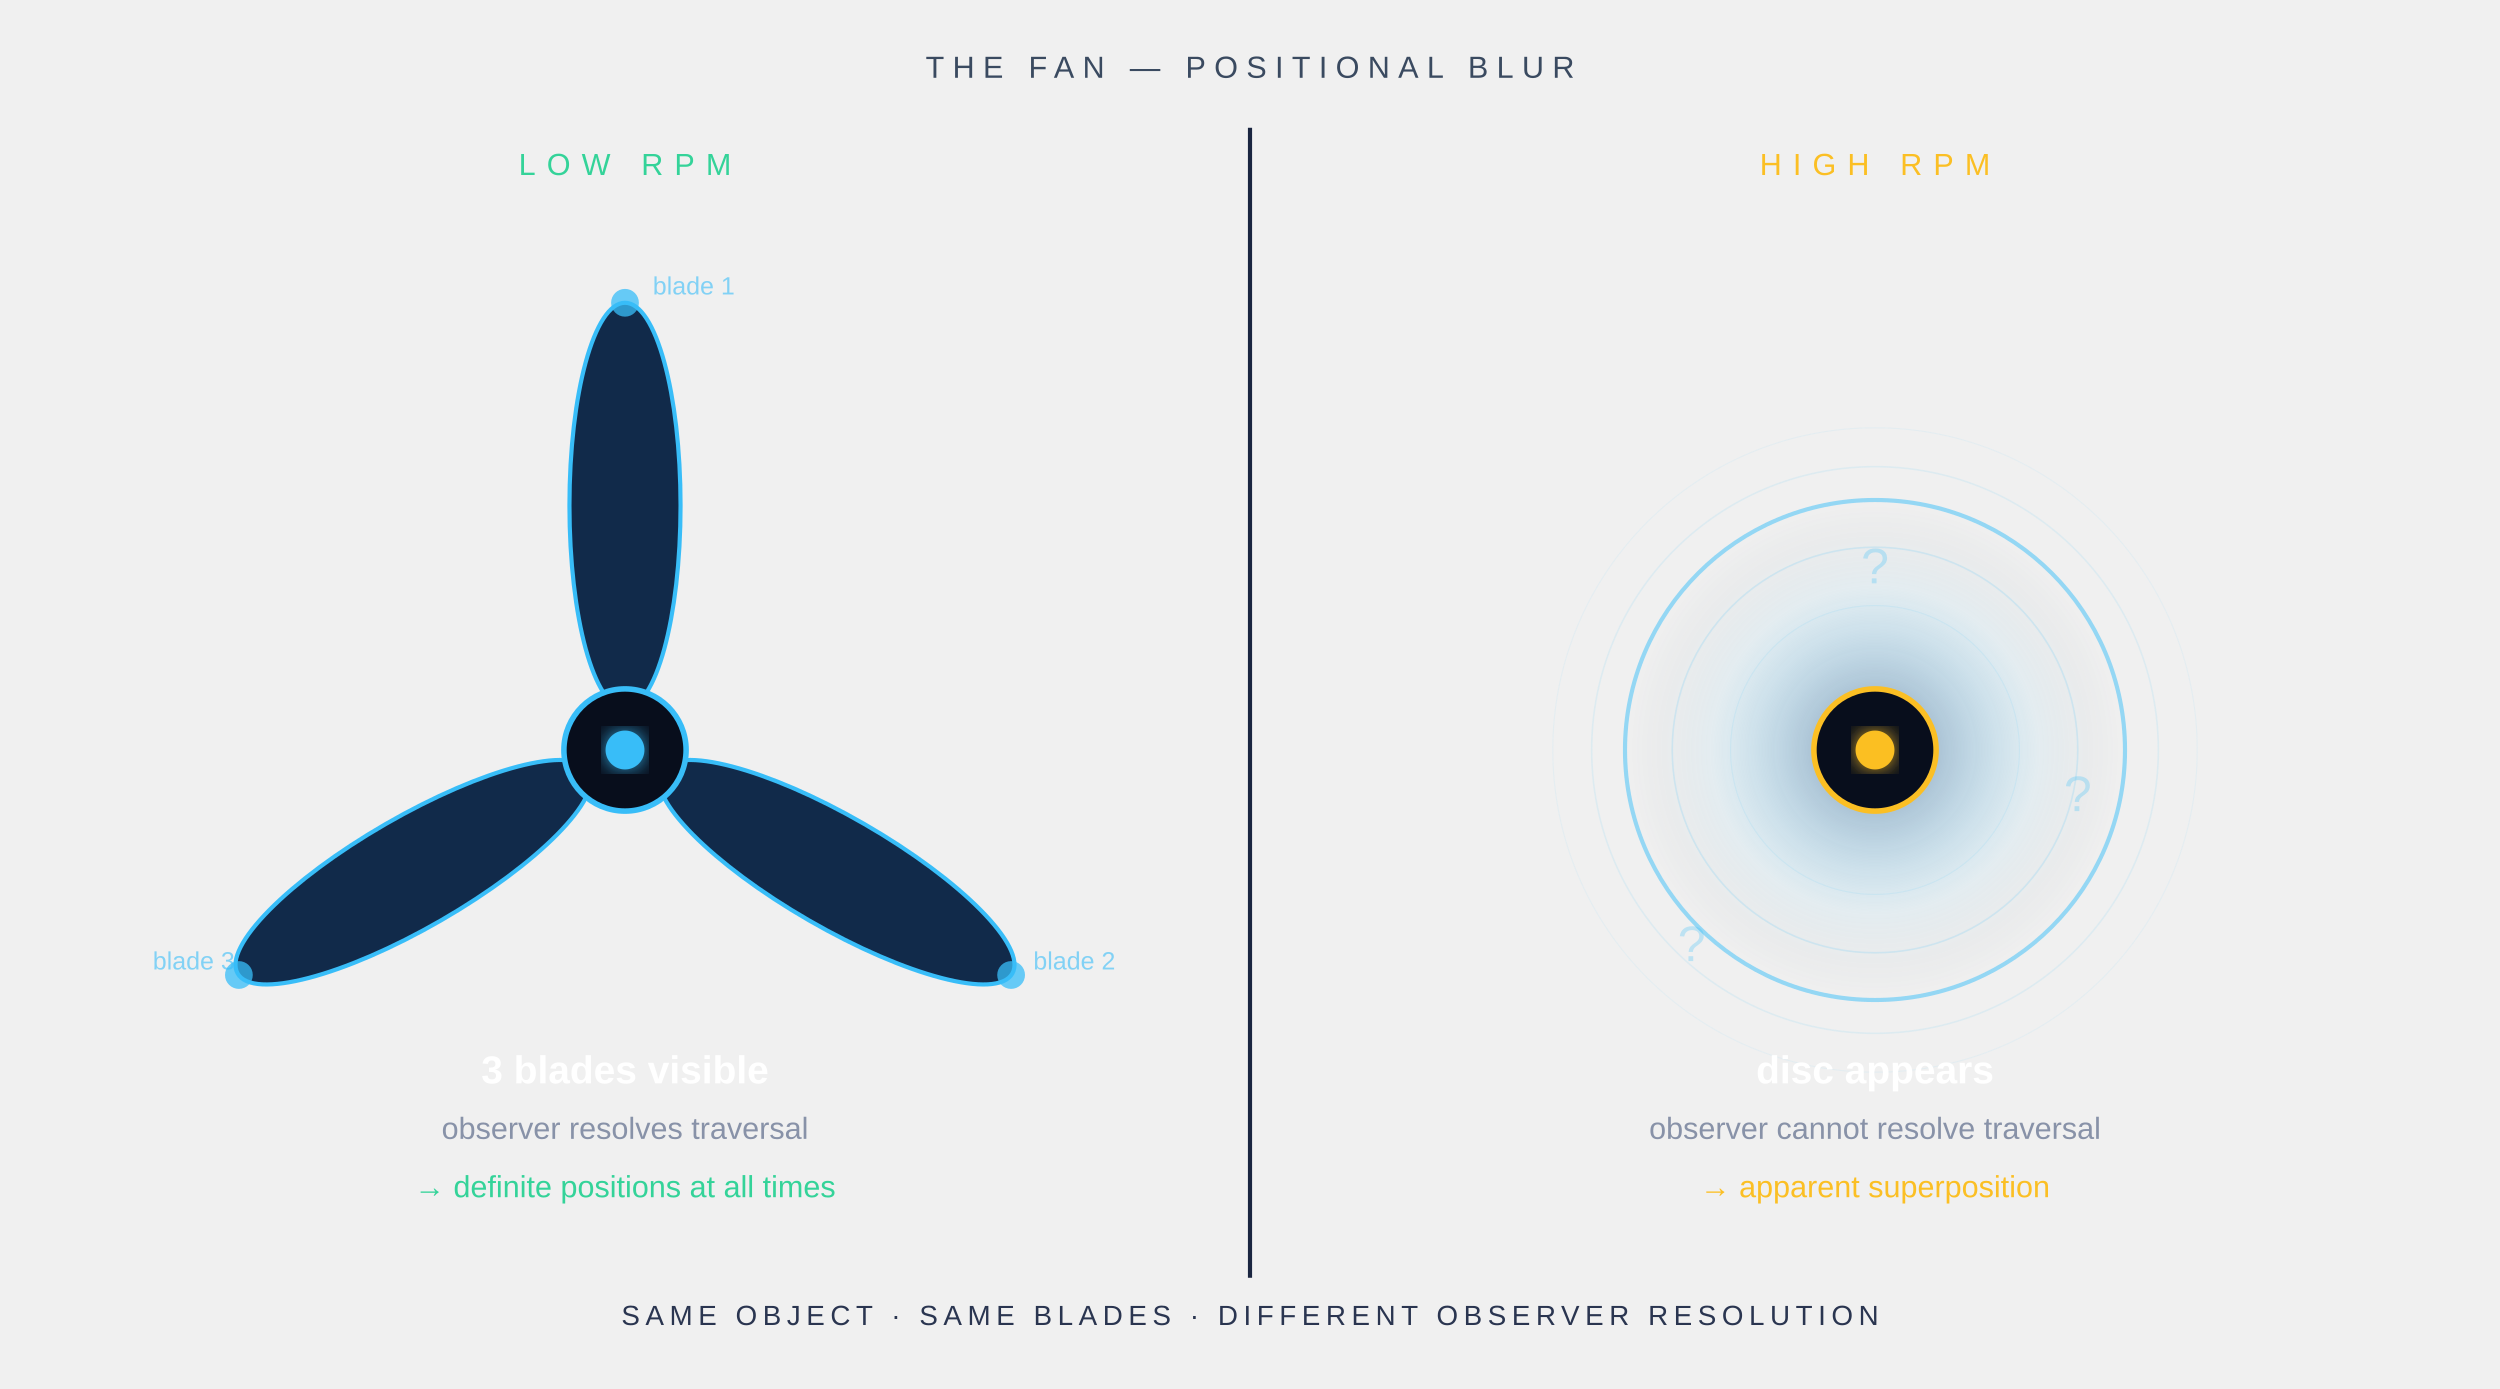
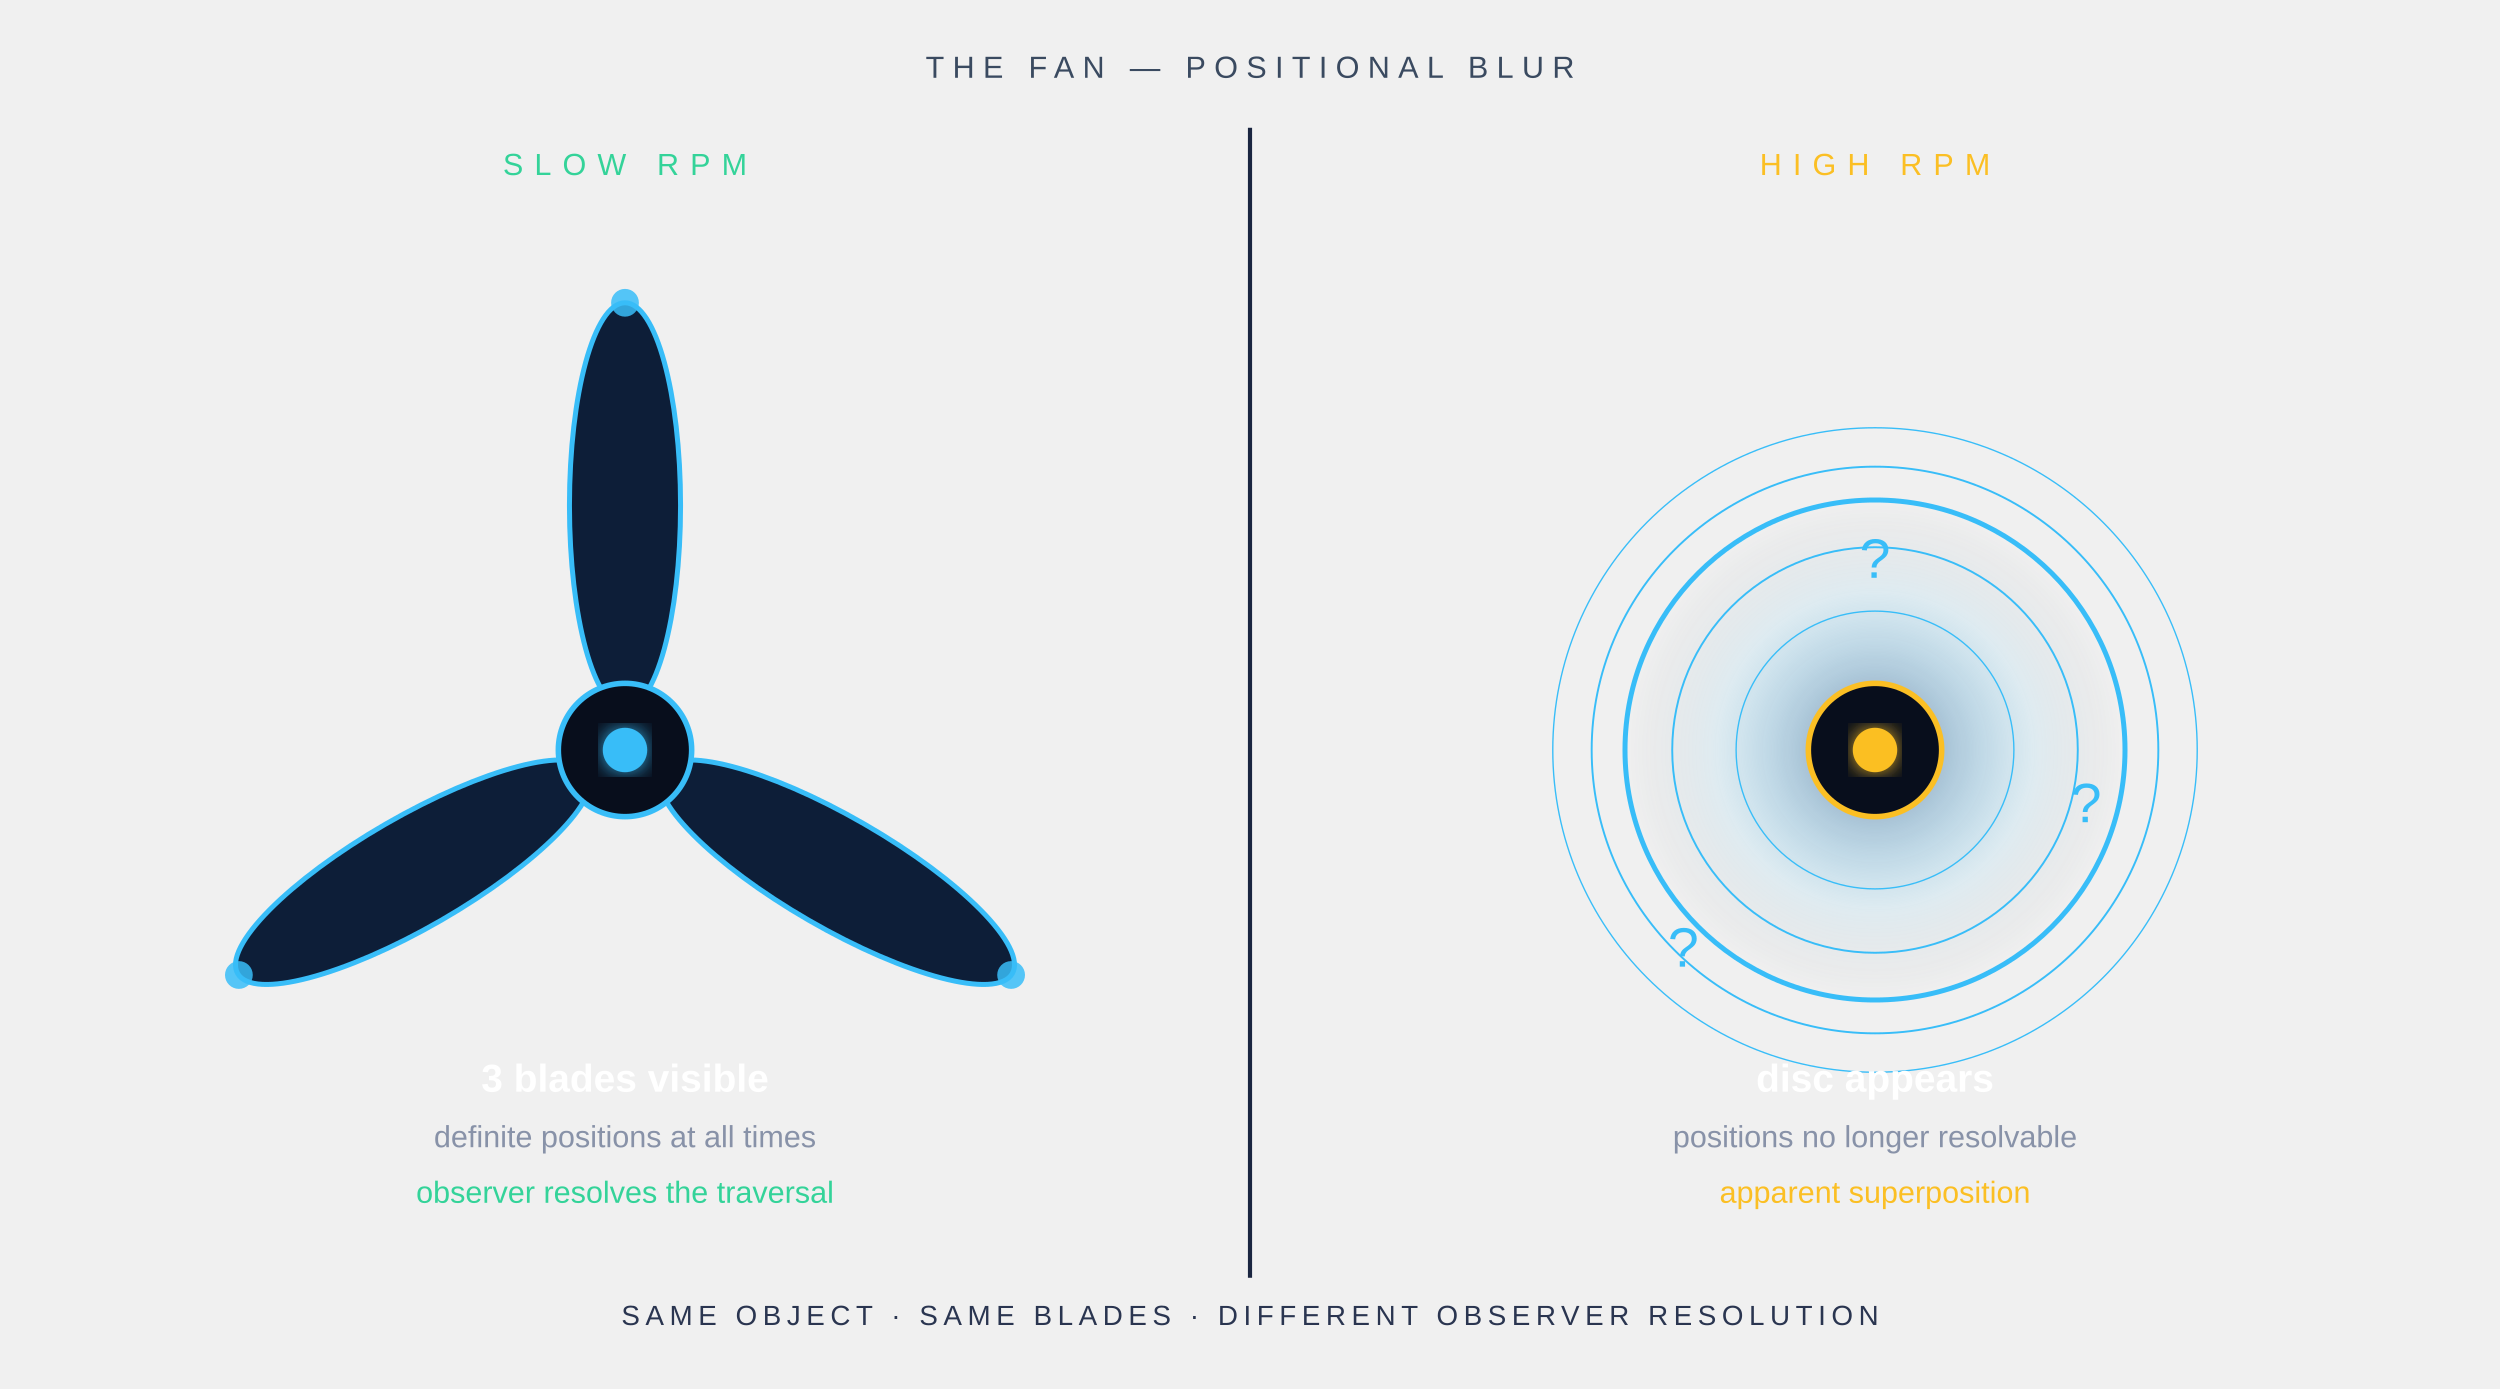
<svg xmlns="http://www.w3.org/2000/svg" viewBox="0 0 900 500" style="background:#0a0f1e">
  <defs>
    <radialGradient id="fa-disc" cx="50%" cy="50%" r="50%">
-       <stop offset="0%" stop-color="#1a3a6a" stop-opacity="0.5" />
-       <stop offset="65%" stop-color="#38bdf8" stop-opacity="0.07" />
+       <stop offset="0%" stop-color="#1a3a6a" stop-opacity="0.55" />
+       <stop offset="65%" stop-color="#38bdf8" stop-opacity="0.09" />
      <stop offset="100%" stop-color="#0a0f1e" stop-opacity="0" />
    </radialGradient>
-     <filter id="fa-glow">
+     <filter id="fa-hub">
      <feGaussianBlur stdDeviation="4" result="b" />
      <feMerge>
        <feMergeNode in="b" />
        <feMergeNode in="SourceGraphic" />
      </feMerge>
    </filter>
  </defs>
  <text x="450" y="28" text-anchor="middle" font-family="Arial" font-size="11" fill="#3a4a60" letter-spacing="3">THE FAN — POSITIONAL BLUR</text>
  <line x1="450" y1="46" x2="450" y2="460" stroke="#1a2540" stroke-width="1.5" />
-   <text x="225" y="63" text-anchor="middle" font-family="Arial" font-size="11" fill="#34d399" letter-spacing="4">LOW RPM</text>
-   <ellipse cx="225" cy="182" rx="20" ry="73" fill="#112a4a" stroke="#38bdf8" stroke-width="1.5" transform="rotate(0,225,270)" />
-   <ellipse cx="225" cy="182" rx="20" ry="73" fill="#112a4a" stroke="#38bdf8" stroke-width="1.5" transform="rotate(120,225,270)" />
-   <ellipse cx="225" cy="182" rx="20" ry="73" fill="#112a4a" stroke="#38bdf8" stroke-width="1.5" transform="rotate(240,225,270)" />
-   <circle cx="225" cy="270" r="22" fill="#080e1c" stroke="#38bdf8" stroke-width="2" />
-   <circle cx="225" cy="270" r="7" fill="#38bdf8" filter="url(#fa-glow)" />
-   <circle cx="225" cy="109" r="5" fill="#38bdf8" opacity="0.75" />
-   <circle cx="364" cy="351" r="5" fill="#38bdf8" opacity="0.75" />
-   <circle cx="86" cy="351" r="5" fill="#38bdf8" opacity="0.75" />
-   <text x="235" y="106" font-family="Arial" font-size="9" fill="#38bdf8" opacity="0.6">blade 1</text>
-   <text x="372" y="349" font-family="Arial" font-size="9" fill="#38bdf8" opacity="0.6">blade 2</text>
-   <text x="55" y="349" font-family="Arial" font-size="9" fill="#38bdf8" opacity="0.6">blade 3</text>
-   <text x="225" y="390" text-anchor="middle" font-family="Arial" font-size="14" fill="#ffffff" font-weight="bold">3 blades visible</text>
-   <text x="225" y="410" text-anchor="middle" font-family="Arial" font-size="11" fill="#8892a8">observer resolves traversal</text>
-   <text x="225" y="431" text-anchor="middle" font-family="Arial" font-size="11" fill="#34d399">→ definite positions at all times</text>
+   <text x="225" y="63" text-anchor="middle" font-family="Arial" font-size="11" fill="#34d399" letter-spacing="4">SLOW RPM</text>
+   <g>
+     <animateTransform attributeName="transform" type="rotate" from="0 225 270" to="360 225 270" dur="5s" repeatCount="indefinite" />
+     <ellipse cx="225" cy="182" rx="20" ry="73" fill="#0d1e38" stroke="#38bdf8" stroke-width="1.8" />
+     <ellipse cx="225" cy="182" rx="20" ry="73" fill="#0d1e38" stroke="#38bdf8" stroke-width="1.8" transform="rotate(120,225,270)" />
+     <ellipse cx="225" cy="182" rx="20" ry="73" fill="#0d1e38" stroke="#38bdf8" stroke-width="1.8" transform="rotate(240,225,270)" />
+     <circle cx="225" cy="109" r="5" fill="#38bdf8" opacity="0.85" />
+     <circle cx="364" cy="351" r="5" fill="#38bdf8" opacity="0.85" />
+     <circle cx="86" cy="351" r="5" fill="#38bdf8" opacity="0.85" />
+   </g>
+   <circle cx="225" cy="270" r="24" fill="#080e1c" stroke="#38bdf8" stroke-width="2" />
+   <circle cx="225" cy="270" r="8" fill="#38bdf8" filter="url(#fa-hub)" />
+   <text x="225" y="393" text-anchor="middle" font-family="Arial" font-size="14" fill="#ffffff" font-weight="bold">3 blades visible</text>
+   <text x="225" y="413" text-anchor="middle" font-family="Arial" font-size="11" fill="#8892a8">definite positions at all times</text>
+   <text x="225" y="433" text-anchor="middle" font-family="Arial" font-size="11" fill="#34d399">observer resolves the traversal</text>
  <text x="675" y="63" text-anchor="middle" font-family="Arial" font-size="11" fill="#fbbf24" letter-spacing="4">HIGH RPM</text>
-   <circle cx="675" cy="270" r="116" fill="none" stroke="#38bdf8" stroke-width="0.4" opacity="0.07" />
-   <circle cx="675" cy="270" r="102" fill="none" stroke="#38bdf8" stroke-width="0.6" opacity="0.10" />
-   <circle cx="675" cy="270" r="90" fill="url(#fa-disc)" />
-   <circle cx="675" cy="270" r="90" fill="none" stroke="#38bdf8" stroke-width="1.5" opacity="0.5" />
-   <circle cx="675" cy="270" r="73" fill="none" stroke="#38bdf8" stroke-width="0.6" opacity="0.15" />
-   <circle cx="675" cy="270" r="52" fill="none" stroke="#38bdf8" stroke-width="0.4" opacity="0.10" />
-   <text x="675" y="210" text-anchor="middle" font-family="Arial" font-size="18" fill="#38bdf8" opacity="0.28">?</text>
-   <text x="748" y="292" text-anchor="middle" font-family="Arial" font-size="18" fill="#38bdf8" opacity="0.28">?</text>
-   <text x="609" y="346" text-anchor="middle" font-family="Arial" font-size="18" fill="#38bdf8" opacity="0.28">?</text>
-   <circle cx="675" cy="270" r="22" fill="#080e1c" stroke="#fbbf24" stroke-width="2" />
-   <circle cx="675" cy="270" r="7" fill="#fbbf24" filter="url(#fa-glow)" />
-   <text x="675" y="390" text-anchor="middle" font-family="Arial" font-size="14" fill="#ffffff" font-weight="bold">disc appears</text>
-   <text x="675" y="410" text-anchor="middle" font-family="Arial" font-size="11" fill="#8892a8">observer cannot resolve traversal</text>
-   <text x="675" y="431" text-anchor="middle" font-family="Arial" font-size="11" fill="#fbbf24">→ apparent superposition</text>
+   <circle cx="675" cy="270" r="116" fill="none" stroke="#38bdf8" stroke-width="0.5">
+     <animate attributeName="stroke-opacity" values="0.04;0.12;0.04" dur="2s" repeatCount="indefinite" />
+   </circle>
+   <circle cx="675" cy="270" r="102" fill="none" stroke="#38bdf8" stroke-width="0.7">
+     <animate attributeName="stroke-opacity" values="0.06;0.18;0.06" dur="2s" begin="-0.25s" repeatCount="indefinite" />
+   </circle>
+   <circle cx="675" cy="270" r="90" fill="url(#fa-disc)">
+     <animate attributeName="opacity" values="0.55;1;0.55" dur="2s" repeatCount="indefinite" />
+   </circle>
+   <circle cx="675" cy="270" r="90" fill="none" stroke="#38bdf8" stroke-width="1.8">
+     <animate attributeName="stroke-opacity" values="0.24;0.62;0.24" dur="2s" repeatCount="indefinite" />
+   </circle>
+   <circle cx="675" cy="270" r="73" fill="none" stroke="#38bdf8" stroke-width="0.7">
+     <animate attributeName="stroke-opacity" values="0.05;0.20;0.05" dur="2s" begin="-0.5s" repeatCount="indefinite" />
+   </circle>
+   <circle cx="675" cy="270" r="50" fill="none" stroke="#38bdf8" stroke-width="0.5">
+     <animate attributeName="stroke-opacity" values="0.04;0.13;0.04" dur="2s" begin="-0.75s" repeatCount="indefinite" />
+   </circle>
+   <text x="675" y="208" text-anchor="middle" font-family="Arial" font-size="20" fill="#38bdf8">
+     <animate attributeName="opacity" values="0.12;0.40;0.12" dur="2s" repeatCount="indefinite" />?</text>
+   <text x="751" y="296" text-anchor="middle" font-family="Arial" font-size="20" fill="#38bdf8">
+     <animate attributeName="opacity" values="0.12;0.40;0.12" dur="2s" begin="-0.67s" repeatCount="indefinite" />?</text>
+   <text x="606" y="348" text-anchor="middle" font-family="Arial" font-size="20" fill="#38bdf8">
+     <animate attributeName="opacity" values="0.12;0.40;0.12" dur="2s" begin="-1.33s" repeatCount="indefinite" />?</text>
+   <circle cx="675" cy="270" r="24" fill="#080e1c" stroke="#fbbf24" stroke-width="2" />
+   <circle cx="675" cy="270" r="8" fill="#fbbf24" filter="url(#fa-hub)" />
+   <text x="675" y="393" text-anchor="middle" font-family="Arial" font-size="14" fill="#ffffff" font-weight="bold">disc appears</text>
+   <text x="675" y="413" text-anchor="middle" font-family="Arial" font-size="11" fill="#8892a8">positions no longer resolvable</text>
+   <text x="675" y="433" text-anchor="middle" font-family="Arial" font-size="11" fill="#fbbf24">apparent superposition</text>
  <text x="450" y="477" text-anchor="middle" font-family="Arial" font-size="10" fill="#2a3550" letter-spacing="2">SAME OBJECT · SAME BLADES · DIFFERENT OBSERVER RESOLUTION</text>
</svg>
